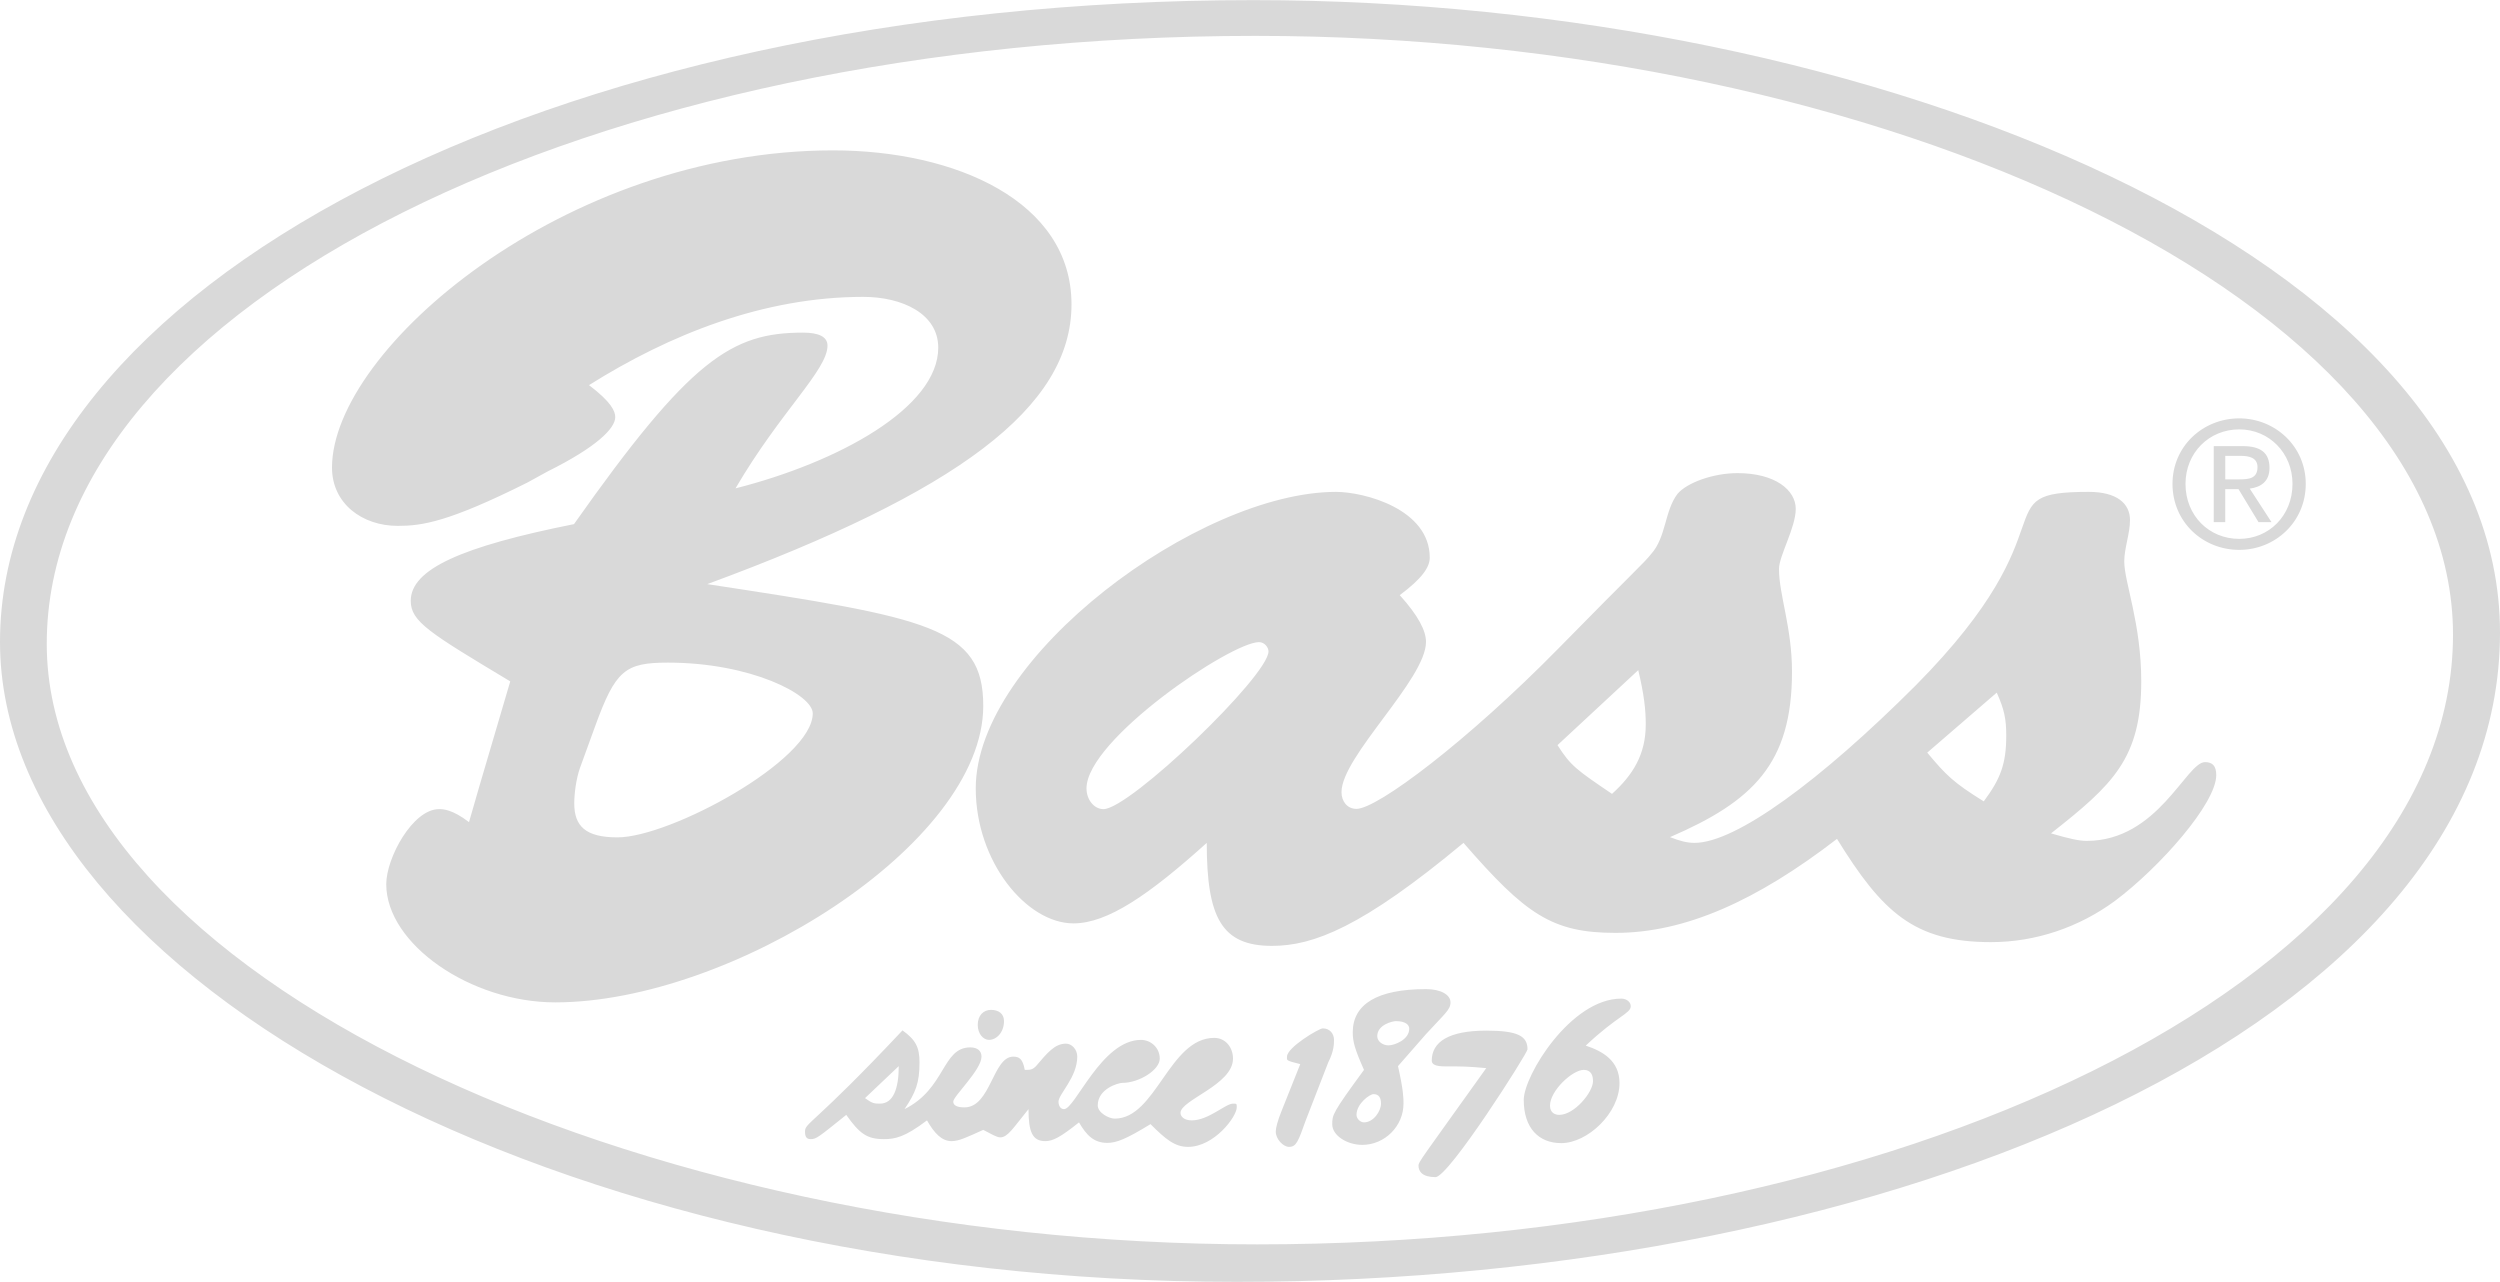
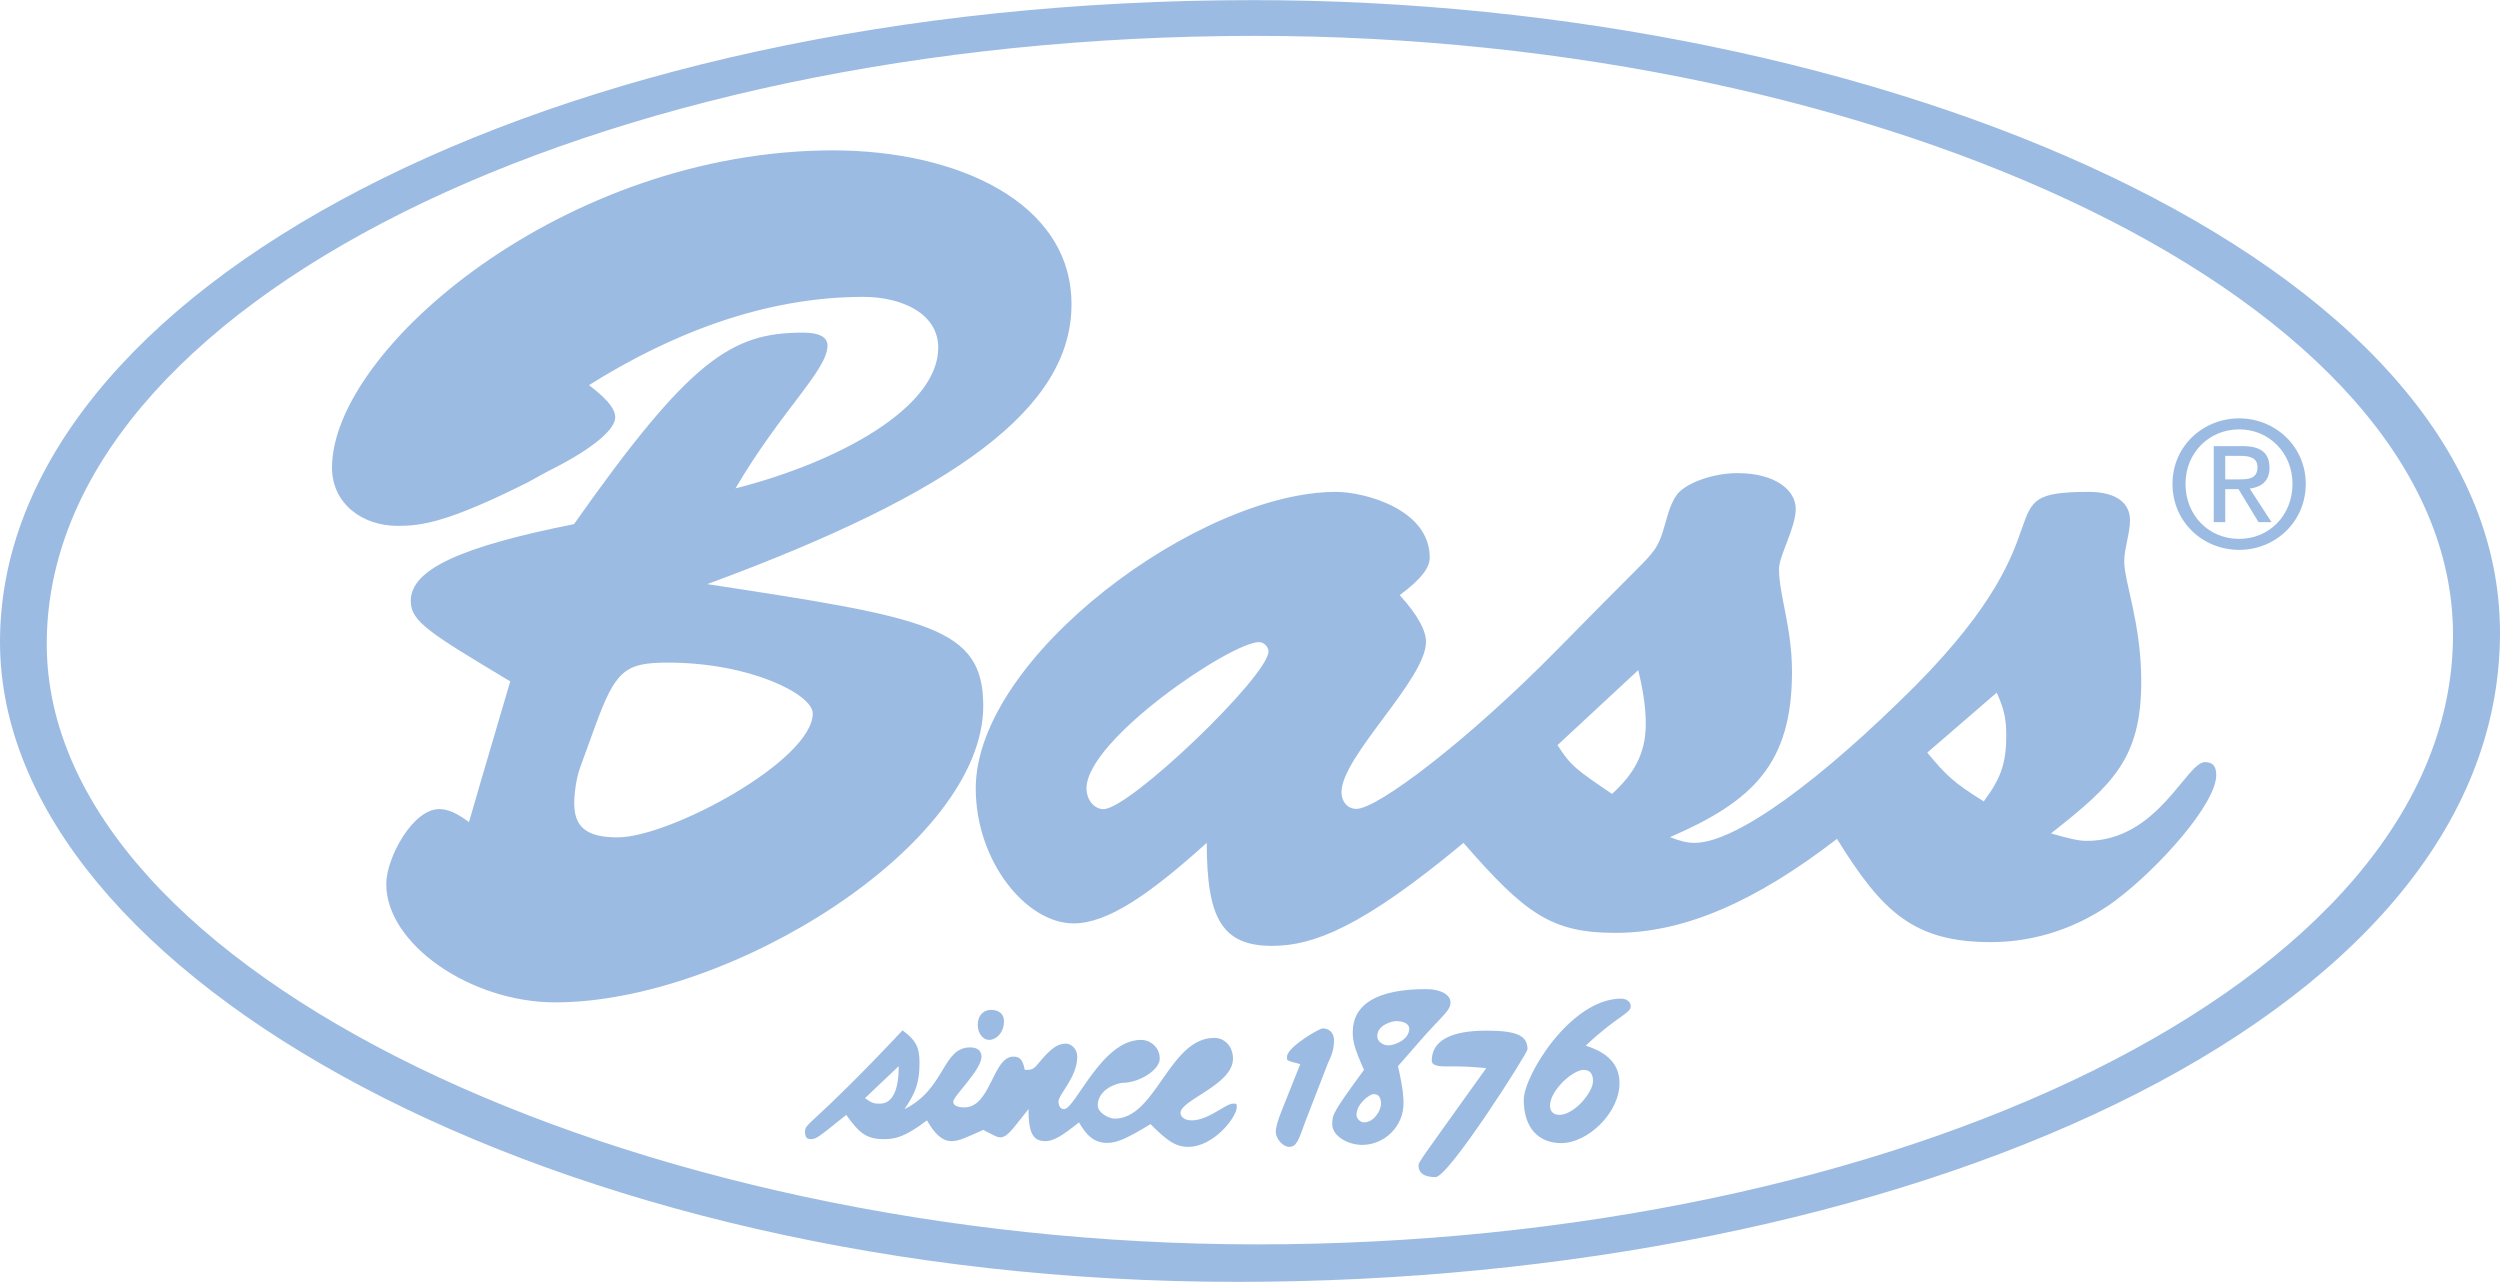
- <svg xmlns="http://www.w3.org/2000/svg" width="2500" fill="#d9d9d9" height="1282" viewBox="0 0 720 369.144">
+ <svg xmlns="http://www.w3.org/2000/svg" width="2500" fill="#9cbbe2" height="1282" viewBox="0 0 720 369.144">
  <path d="M361.008 0C156.744 0 0 83.808 0 184.824c0 96.191 159.984 184.319 356.184 184.319C545.904 369.144 720 295.056 720 182.16 720 74.592 540.504 0 361.008 0zm345.456 182.736c0 101.016-162.216 175.608-344.376 175.608-179.928 0-348.624-78.336-348.624-172.944 0-97.775 157.32-175.104 348.12-175.104 180.504 0 344.88 76.248 344.88 172.44zm-358.92 59.976c0 21.6 4.32 29.664 18.792 29.664 11.952 0 25.992-5.4 55.152-29.664 17.855 20.52 25.416 25.92 43.775 25.92 20.017 0 40.608-9.216 63.793-27.072 13.031 21.097 22.176 29.736 44.352 29.736 12.96 0 25.416-4.32 35.712-11.88 12.96-9.72 29.16-28.08 29.16-36.216 0-2.664-1.08-3.744-3.24-3.744-5.399 0-13.536 22.68-34.056 22.68-2.16 0-4.896-.576-10.296-2.16 17.855-14.04 25.991-21.6 25.991-43.775 0-16.704-4.896-28.584-4.896-34.561 0-3.744 1.656-8.063 1.656-11.88 0-4.824-3.816-8.136-11.88-8.136-30.816 0-3.816 9.216-49.752 55.656-27.576 27.576-51.912 45.432-63.793 45.432-2.159 0-4.319-.576-7.056-1.656 23.832-10.296 35.136-21.096 35.136-47.592 0-12.888-3.743-22.104-3.743-29.664 0-3.744 4.823-11.88 4.823-17.28s-5.903-10.296-16.775-10.296c-6.984 0-14.544 2.736-17.28 5.977-3.744 4.896-3.24 12.456-7.56 17.28-2.16 2.736-4.824 4.896-26.496 27-26.496 27-52.416 46.44-58.393 46.44-2.664 0-4.319-2.16-4.319-4.824 0-10.296 24.336-32.472 24.336-43.271 0-3.168-2.16-7.488-7.561-13.464 6.48-4.824 8.64-8.064 8.64-10.8 0-14.04-18.936-18.936-27-18.936-39.383 0-103.751 47.52-103.751 85.392 0 21.097 14.616 38.88 28.152 38.88 9.721-.002 21.601-8.066 38.377-23.186zm15.048-57.816c1.656 0 2.736 1.583 2.736 2.664 0 7.057-39.96 45.433-47.52 45.433-2.736 0-4.896-2.736-4.896-5.977 0-14.04 41.616-42.12 49.68-42.12zm85.969 29.664l23.256-21.6c1.656 6.984 2.16 11.304 2.16 15.624 0 8.712-3.744 14.616-9.721 20.016-10.296-6.984-11.88-8.064-15.695-14.04zm126.503-15.12c2.16 4.823 2.735 7.56 2.735 12.384 0 8.136-1.655 12.456-6.479 18.936-8.712-5.399-10.872-7.56-16.272-14.04l20.016-17.28zm-439.992 37.295c-4.896-3.743-7.56-3.743-8.64-3.743-7.56 0-15.192 14.04-15.192 21.6 0 17.28 24.336 34.056 48.672 34.056 50.328 0 123.264-45.432 123.264-85.392 0-22.68-15.696-25.344-79.488-35.064 71.928-26.496 104.904-50.832 104.904-80.568 0-29.736-33.48-44.352-68.688-44.352-77.256 0-144.288 57.312-144.288 91.368 0 10.296 8.64 16.776 18.936 16.776 6.984 0 14.544-1.08 37.296-12.456l5.904-3.24c14.04-6.984 19.44-12.384 19.44-15.624 0-1.656-1.08-4.32-7.561-9.216 23.256-14.616 50.328-25.416 78.984-25.416 11.304 0 21.6 4.896 21.6 14.616 0 17.28-28.656 32.976-58.392 40.536 12.96-22.176 26.496-34.056 26.496-41.112 0-2.664-2.736-3.744-7.056-3.744-20.52 0-32.4 7.56-65.952 55.152-32.4 6.479-47.016 12.96-47.016 22.104 0 5.977 5.4 9.216 28.656 23.185-9.719 32.975-9.719 32.975-11.879 40.534zm36.288-27.504c5.904-16.271 8.64-18.432 21.024-18.432 23.832 0 41.688 9.216 41.688 14.616 0 13.536-41.112 35.712-56.232 35.712-9.216 0-12.456-3.24-12.456-9.792 0-2.664.504-6.984 1.656-10.224l4.32-11.88zm72.36 111.817c3.816 5.4 5.976 6.984 10.8 6.984 3.24 0 5.976-.504 12.456-5.4 2.16 3.816 4.32 5.977 7.056 5.977 2.16 0 4.32-1.08 9.144-3.24 2.16 1.08 3.816 2.16 4.896 2.16 2.16 0 3.744-2.736 8.136-8.137 0 6.48 1.08 9.217 4.824 9.217 2.16 0 4.32-1.08 9.72-5.4 2.16 3.744 4.32 5.904 8.136 5.904 2.664 0 5.4-1.08 12.456-5.4 4.32 4.32 6.984 6.552 10.8 6.552 7.56 0 14.04-8.712 14.04-11.376 0-1.08 0-1.08-1.08-1.08-2.16 0-7.056 4.824-11.88 4.824-2.16 0-3.24-1.08-3.24-2.16 0-3.744 15.12-8.063 15.12-15.624 0-3.239-2.16-5.976-5.4-5.976-12.96 0-16.776 23.256-28.656 23.256-1.656 0-4.896-1.656-4.896-3.816 0-4.823 5.976-6.479 7.056-6.479 4.896 0 10.8-3.744 10.8-6.984 0-3.239-2.664-5.399-5.399-5.399-11.376 0-18.937 19.943-22.176 19.943-1.08 0-1.584-1.08-1.584-2.16 0-2.159 5.4-6.983 5.4-12.959 0-2.16-1.656-3.744-3.24-3.744-3.24 0-5.4 2.664-8.64 6.479-1.08 1.08-1.656 1.08-3.24 1.08-.576-3.24-1.656-3.815-3.312-3.815-5.904 0-6.48 14.615-14.04 14.615-2.16 0-3.24-.576-3.24-1.656 0-1.584 8.136-9.144 8.136-12.959 0-1.584-1.08-2.664-3.24-2.664-8.136 0-7.056 11.88-18.936 17.783 3.24-4.824 4.32-7.56 4.32-13.464 0-4.319-1.08-6.479-4.896-9.216-25.92 27.576-28.08 26.496-28.08 29.16 0 1.656.576 2.16 1.656 2.16 1.583-.002 2.159-.506 10.223-6.986zm15.12-14.04c0 6.48-1.584 10.8-5.399 10.8-1.584 0-2.16 0-4.32-1.584l9.719-9.216zm133.992 1.08c-9.144 12.456-9.144 12.96-9.144 15.696 0 3.24 4.319 5.904 8.64 5.904 6.48 0 11.88-5.4 11.88-11.881 0-1.584 0-3.744-1.584-10.8l8.064-9.216c5.399-5.904 7.056-6.984 7.056-9.145 0-2.159-2.736-3.815-7.056-3.815-14.04 0-21.097 4.319-21.097 12.456.001 2.665.577 4.825 3.241 10.801zm13.032-11.88c0 3.24-4.32 4.824-5.976 4.824-1.585 0-3.24-1.08-3.24-2.664 0-3.24 4.319-4.32 5.399-4.32 2.737 0 3.817 1.08 3.817 2.16zm-10.296 18.864c1.584 0 2.16 1.079 2.16 2.735 0 2.16-2.16 5.4-4.896 5.4-1.08 0-2.16-1.08-2.16-2.16 0-3.239 3.816-5.975 4.896-5.975zm32.472-7.488c-18.936 26.496-19.512 27-19.512 28.08 0 1.656 1.08 3.312 4.896 3.312s26.496-35.712 26.496-36.792c0-3.815-2.736-5.399-11.88-5.399-10.8 0-15.696 3.24-15.696 8.64 0 1.08 1.08 1.656 3.816 1.656 4.824-.001 6.481-.001 11.88.503zm28.656-6.48c9.144-8.641 12.96-9.217 12.96-11.377 0-1.08-1.08-2.16-2.736-2.16-14.544 0-28.08 22.177-28.08 29.16 0 8.137 4.32 12.456 10.801 12.456 7.56 0 16.775-8.64 16.775-17.279 0-6.48-4.895-9.216-9.72-10.8zm-.576 6.984c2.16 0 2.664 1.656 2.664 3.24 0 3.239-5.4 9.72-9.72 9.72-1.08 0-2.664-.504-2.664-2.664 0-4.321 6.48-10.296 9.72-10.296zm-81.647-1.656l-5.4 13.536c-1.08 2.664-1.656 4.824-1.656 5.904 0 2.16 2.16 4.392 3.816 4.392 2.16 0 2.664-1.655 4.824-7.632l6.479-16.704c1.656-3.239 1.656-5.399 1.656-6.479 0-1.656-1.08-3.312-3.24-3.312-1.08 0-10.296 5.473-10.296 8.137 0 1.078-.504 1.078 3.817 2.158zm-89.065-15.624c-2.16 0-3.816 1.584-3.816 4.32 0 2.664 1.656 4.32 3.24 4.32 2.16 0 4.32-2.16 4.32-5.4 0-2.16-1.584-3.24-3.744-3.24zm359.496-132.48c10.296 0 19.152-7.992 19.152-19.008 0-10.872-8.856-18.864-19.152-18.864-10.44 0-19.225 7.992-19.225 18.864.001 11.016 8.785 19.008 19.225 19.008zm-15.48-19.008c0-8.928 6.769-15.696 15.48-15.696 8.568 0 15.336 6.768 15.336 15.696 0 9.144-6.768 15.84-15.336 15.84-8.712 0-15.48-6.696-15.48-15.84zm11.448 1.512h3.816l5.76 9.504h3.744l-6.265-9.648c3.24-.432 5.688-2.088 5.688-5.976 0-4.32-2.521-6.264-7.704-6.264h-8.352v21.888h3.312v-9.504h.001zm0-2.808v-6.768h4.536c2.304 0 4.752.504 4.752 3.24 0 3.312-2.52 3.528-5.328 3.528h-3.96z" fill-rule="evenodd" clip-rule="evenodd" />
</svg>
